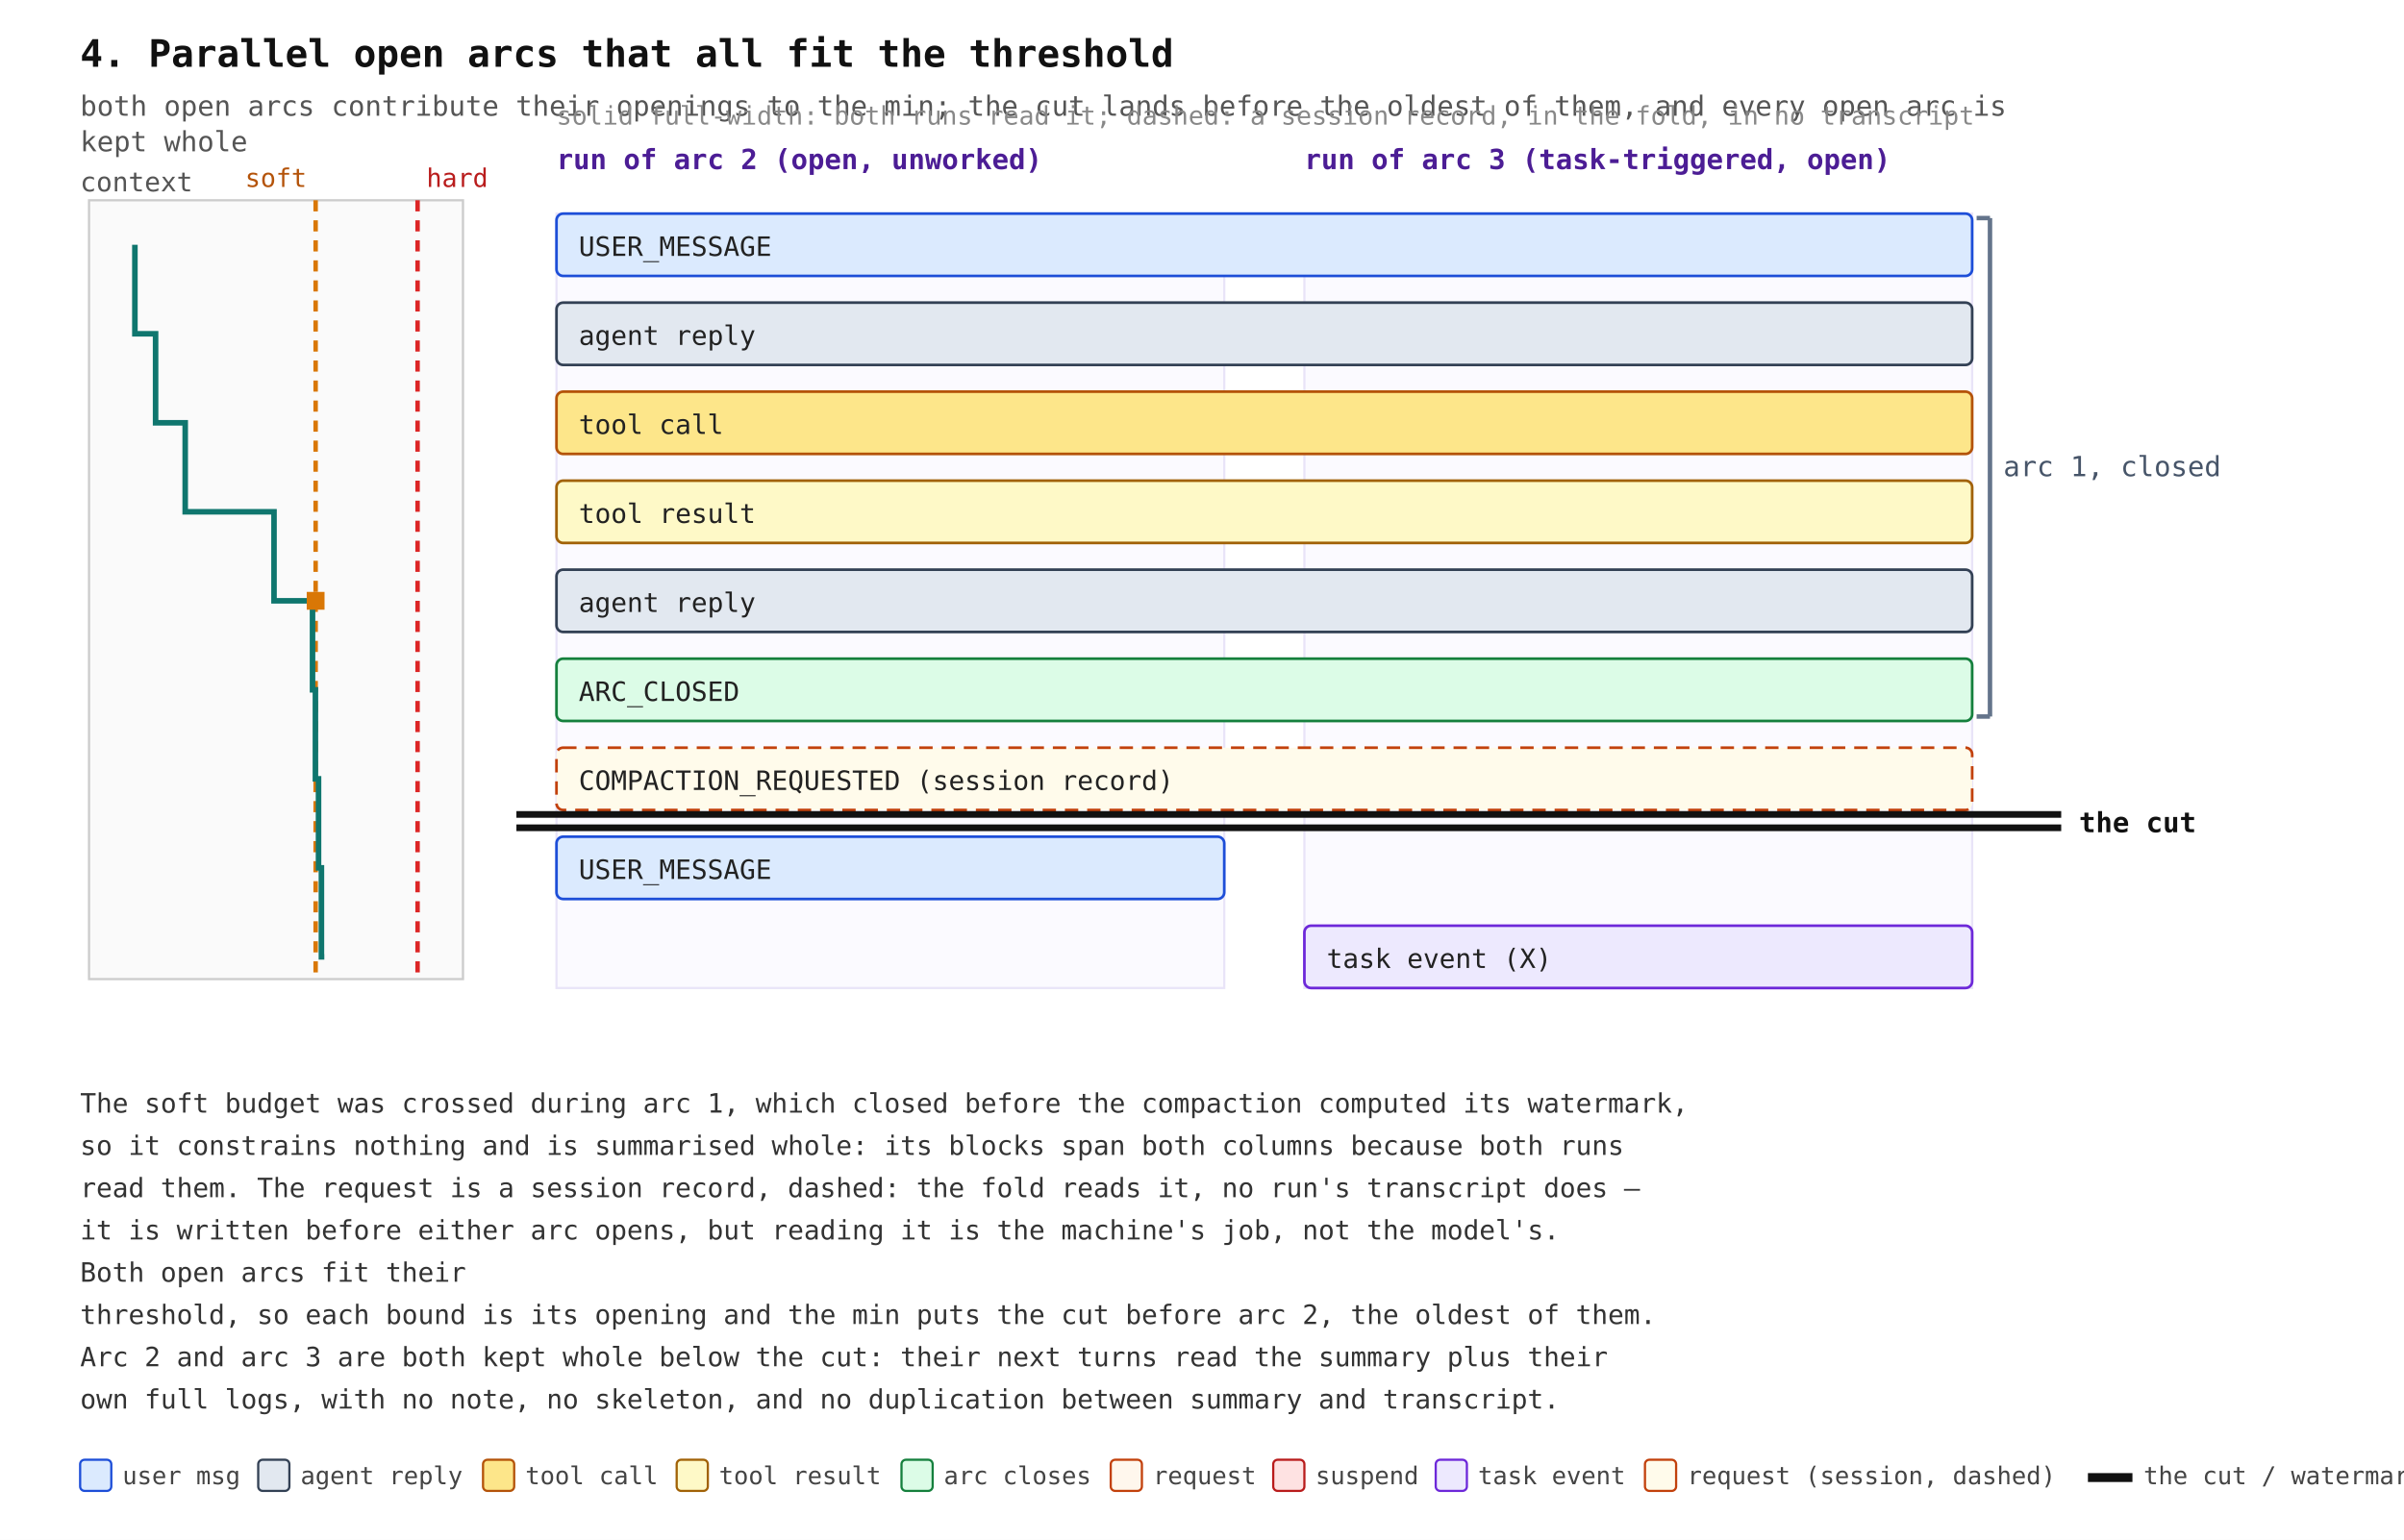
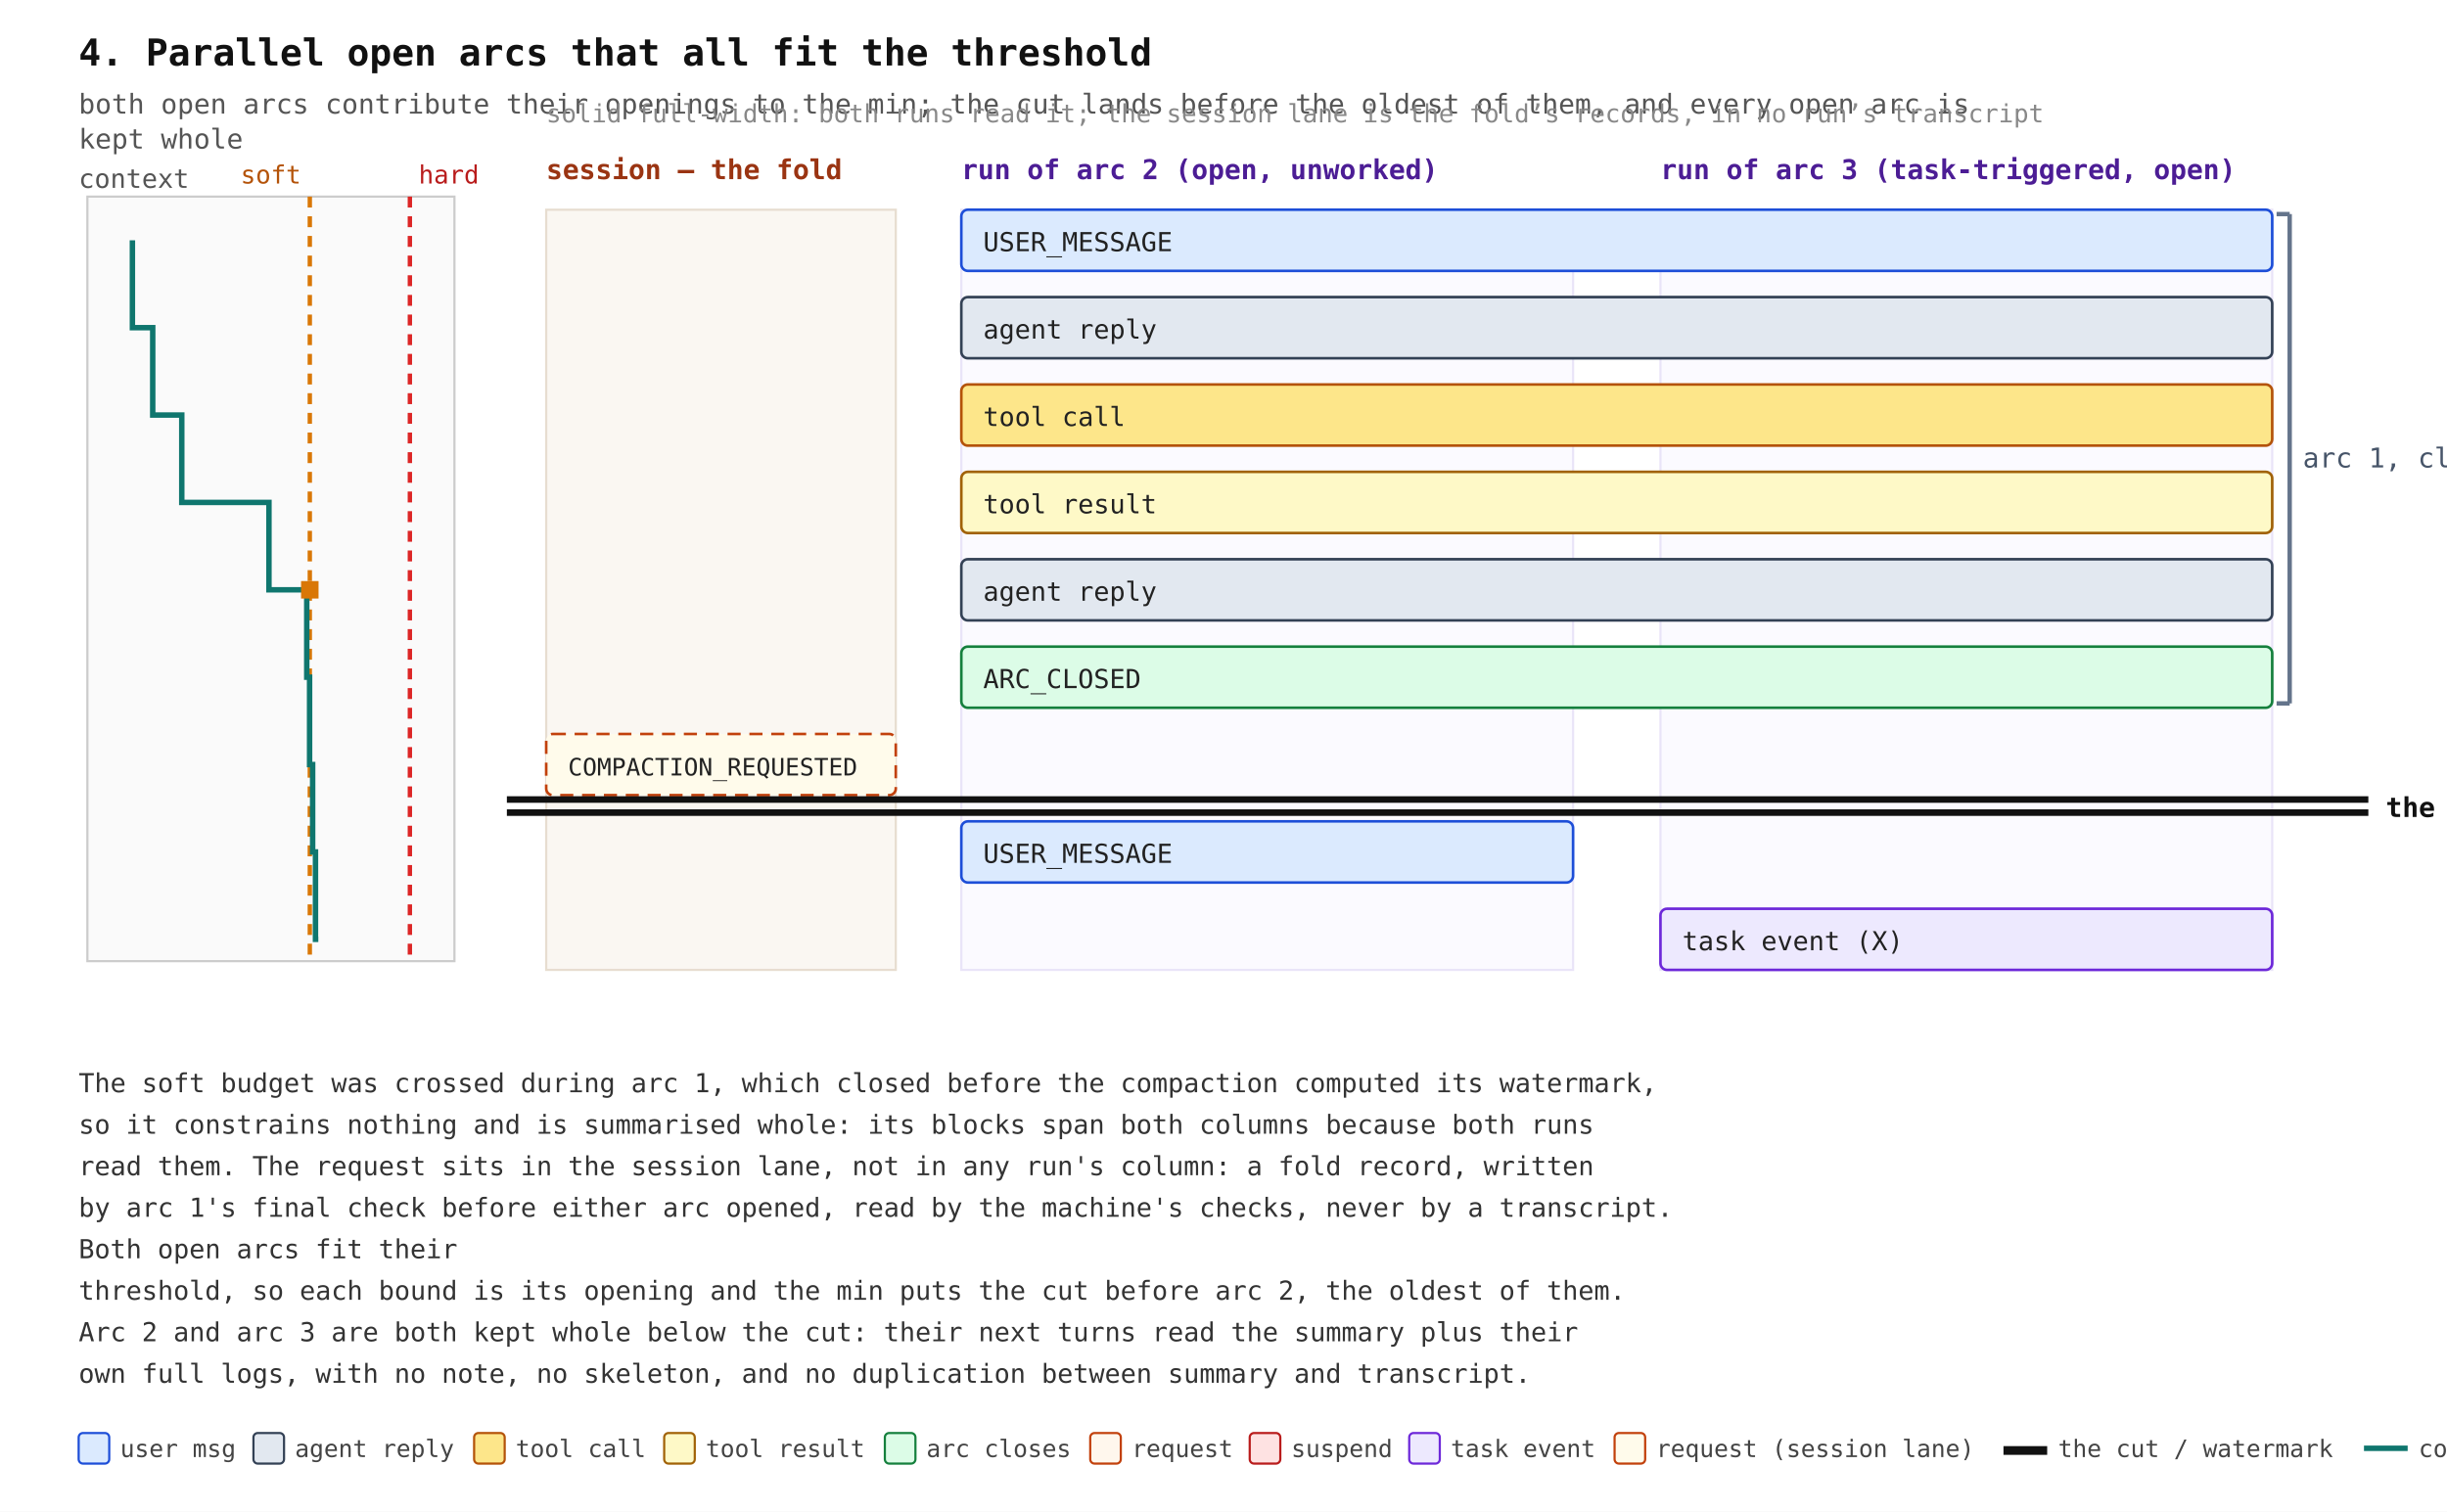
- <svg xmlns="http://www.w3.org/2000/svg" viewBox="0 0 1080 692" width="1080" font-family="ui-monospace, Menlo, Consolas, monospace">
+ <svg xmlns="http://www.w3.org/2000/svg" viewBox="0 0 1120 692" width="1120" font-family="ui-monospace, Menlo, Consolas, monospace">
  <rect width="100%" height="100%" fill="white" />
  <text x="36" y="30" font-size="17" font-weight="bold" fill="#111">4. Parallel open arcs that all fit the threshold</text>
  <text x="36" y="52" font-size="12.5" fill="#555">both open arcs contribute their openings to the min; the cut lands before the oldest of them, and every open arc is</text>
  <text x="36" y="68" font-size="12.5" fill="#555">kept whole</text>
-   <text x="250" y="56" font-size="11.5" fill="#888">solid full-width: both runs read it; dashed: a session record, in the fold, in no transcript</text>
-   <text x="250" y="76" font-size="12.5" font-weight="bold" fill="#4c1d95">run of arc 2 (open, unworked)</text>
-   <rect x="250" y="96" width="300" height="348" fill="#fbfaff" stroke="#e9e4f8" />
-   <text x="586" y="76" font-size="12.5" font-weight="bold" fill="#4c1d95">run of arc 3 (task-triggered, open)</text>
-   <rect x="586" y="96" width="300" height="348" fill="#fbfaff" stroke="#e9e4f8" />
+   <text x="250" y="56" font-size="11.5" fill="#888">solid full-width: both runs read it; the session lane is the fold’s records, in no run’s transcript</text>
+   <text x="250" y="82" font-size="12.5" font-weight="bold" fill="#9a3412">session — the fold</text>
+   <rect x="250" y="96" width="160" height="348" fill="#faf7f2" stroke="#e7ddd0" />
+   <text x="440" y="82" font-size="12.5" font-weight="bold" fill="#4c1d95">run of arc 2 (open, unworked)</text>
+   <rect x="440" y="96" width="280" height="348" fill="#fbfaff" stroke="#e9e4f8" />
+   <text x="760" y="82" font-size="12.5" font-weight="bold" fill="#4c1d95">run of arc 3 (task-triggered, open)</text>
+   <rect x="760" y="96" width="280" height="348" fill="#fbfaff" stroke="#e9e4f8" />
  <text x="36" y="86" font-size="12" fill="#555">context</text>
  <rect x="40" y="90" width="168" height="350" fill="#fafafa" stroke="#ccc" />
  <line x1="141.8" y1="90" x2="141.8" y2="440" stroke="#d97706" stroke-width="2" stroke-dasharray="5,4" />
  <line x1="187.6" y1="90" x2="187.6" y2="440" stroke="#dc2626" stroke-width="2" stroke-dasharray="5,4" />
  <text x="137.8" y="84" font-size="11.5" fill="#b45309" text-anchor="end">soft</text>
  <text x="191.6" y="84" font-size="11.5" fill="#b91c1c">hard</text>
  <polyline points="60.6,110.0 60.6,150.0 69.9,150.0 69.9,190.0 83.2,190.0 83.2,230.0 123.1,230.0 123.1,270.0 140.4,270.0 140.4,310.0 141.7,310.0 141.7,350.0 143.1,350.0 143.1,390.0 144.4,390.0 144.4,430.0 145.7,430.0" fill="none" stroke="#0f766e" stroke-width="2.5" />
  <rect x="137.8" y="266.0" width="8" height="8" fill="#d97706" />
-   <rect x="250" y="96" width="636" height="28" rx="3" fill="#dbeafe" stroke="#1d4ed8" stroke-width="1.2" />
-   <text x="260" y="115" font-size="12" fill="#222">USER_MESSAGE</text>
-   <rect x="250" y="136" width="636" height="28" rx="3" fill="#e2e8f0" stroke="#334155" stroke-width="1.2" />
-   <text x="260" y="155" font-size="12" fill="#222">agent reply</text>
-   <rect x="250" y="176" width="636" height="28" rx="3" fill="#fde68a" stroke="#b45309" stroke-width="1.2" />
-   <text x="260" y="195" font-size="12" fill="#222">tool call</text>
-   <rect x="250" y="216" width="636" height="28" rx="3" fill="#fef9c7" stroke="#a16207" stroke-width="1.2" />
-   <text x="260" y="235" font-size="12" fill="#222">tool result</text>
-   <rect x="250" y="256" width="636" height="28" rx="3" fill="#e2e8f0" stroke="#334155" stroke-width="1.2" />
-   <text x="260" y="275" font-size="12" fill="#222">agent reply</text>
-   <rect x="250" y="296" width="636" height="28" rx="3" fill="#dcfce7" stroke="#15803d" stroke-width="1.2" />
-   <text x="260" y="315" font-size="12" fill="#222">ARC_CLOSED</text>
-   <rect x="250" y="336" width="636" height="28" rx="3" fill="#fffbeb" stroke="#c2410c" stroke-width="1.2" stroke-dasharray="6,4" />
-   <text x="260" y="355" font-size="12" fill="#222">COMPACTION_REQUESTED  (session record)</text>
-   <rect x="250" y="376" width="300" height="28" rx="3" fill="#dbeafe" stroke="#1d4ed8" stroke-width="1.2" />
-   <text x="260" y="395" font-size="12" fill="#222">USER_MESSAGE</text>
-   <rect x="586" y="416" width="300" height="28" rx="3" fill="#ede9fe" stroke="#6d28d9" stroke-width="1.2" />
-   <text x="596" y="435" font-size="12" fill="#222">task event (X)</text>
-   <path d="M 894 98 V 322" stroke="#64748b" stroke-width="2" fill="none" />
-   <path d="M 888 98 H 894 M 888 322 H 894" stroke="#64748b" stroke-width="2" fill="none" />
-   <text x="900" y="214.0" font-size="12.5" fill="#475569">arc 1, closed</text>
-   <line x1="232" y1="366" x2="926" y2="366" stroke="#111" stroke-width="3" />
-   <line x1="232" y1="372" x2="926" y2="372" stroke="#111" stroke-width="3" />
-   <text x="934" y="374" font-size="12.5" font-weight="bold" fill="#111">the cut</text>
+   <rect x="440" y="96" width="600" height="28" rx="3" fill="#dbeafe" stroke="#1d4ed8" stroke-width="1.2" />
+   <text x="450" y="115" font-size="12" fill="#222">USER_MESSAGE</text>
+   <rect x="440" y="136" width="600" height="28" rx="3" fill="#e2e8f0" stroke="#334155" stroke-width="1.2" />
+   <text x="450" y="155" font-size="12" fill="#222">agent reply</text>
+   <rect x="440" y="176" width="600" height="28" rx="3" fill="#fde68a" stroke="#b45309" stroke-width="1.2" />
+   <text x="450" y="195" font-size="12" fill="#222">tool call</text>
+   <rect x="440" y="216" width="600" height="28" rx="3" fill="#fef9c7" stroke="#a16207" stroke-width="1.2" />
+   <text x="450" y="235" font-size="12" fill="#222">tool result</text>
+   <rect x="440" y="256" width="600" height="28" rx="3" fill="#e2e8f0" stroke="#334155" stroke-width="1.2" />
+   <text x="450" y="275" font-size="12" fill="#222">agent reply</text>
+   <rect x="440" y="296" width="600" height="28" rx="3" fill="#dcfce7" stroke="#15803d" stroke-width="1.2" />
+   <text x="450" y="315" font-size="12" fill="#222">ARC_CLOSED</text>
+   <rect x="250" y="336" width="160" height="28" rx="3" fill="#fffbeb" stroke="#c2410c" stroke-width="1.2" stroke-dasharray="6,4" />
+   <text x="260" y="355" font-size="11.0" fill="#222">COMPACTION_REQUESTED</text>
+   <rect x="440" y="376" width="280" height="28" rx="3" fill="#dbeafe" stroke="#1d4ed8" stroke-width="1.2" />
+   <text x="450" y="395" font-size="12" fill="#222">USER_MESSAGE</text>
+   <rect x="760" y="416" width="280" height="28" rx="3" fill="#ede9fe" stroke="#6d28d9" stroke-width="1.2" />
+   <text x="770" y="435" font-size="12" fill="#222">task event (X)</text>
+   <path d="M 1048 98 V 322" stroke="#64748b" stroke-width="2" fill="none" />
+   <path d="M 1042 98 H 1048 M 1042 322 H 1048" stroke="#64748b" stroke-width="2" fill="none" />
+   <text x="1054" y="214.0" font-size="12.5" fill="#475569">arc 1, closed</text>
+   <line x1="232" y1="366" x2="1084" y2="366" stroke="#111" stroke-width="3" />
+   <line x1="232" y1="372" x2="1084" y2="372" stroke="#111" stroke-width="3" />
+   <text x="1092" y="374" font-size="12.5" font-weight="bold" fill="#111">the cut</text>
  <text x="36" y="500" font-size="12" fill="#333">The soft budget was crossed during arc 1, which closed before the compaction computed its watermark,</text>
  <text x="36" y="519" font-size="12" fill="#333">so it constrains nothing and is summarised whole: its blocks span both columns because both runs</text>
-   <text x="36" y="538" font-size="12" fill="#333">read them. The request is a session record, dashed: the fold reads it, no run's transcript does —</text>
-   <text x="36" y="557" font-size="12" fill="#333">it is written before either arc opens, but reading it is the machine's job, not the model's.</text>
+   <text x="36" y="538" font-size="12" fill="#333">read them. The request sits in the session lane, not in any run's column: a fold record, written</text>
+   <text x="36" y="557" font-size="12" fill="#333">by arc 1's final check before either arc opened, read by the machine's checks, never by a transcript.</text>
  <text x="36" y="576" font-size="12" fill="#333">Both open arcs fit their</text>
  <text x="36" y="595" font-size="12" fill="#333">threshold, so each bound is its opening and the min puts the cut before arc 2, the oldest of them.</text>
  <text x="36" y="614" font-size="12" fill="#333">Arc 2 and arc 3 are both kept whole below the cut: their next turns read the summary plus their</text>
  <text x="36" y="633" font-size="12" fill="#333">own full logs, with no note, no skeleton, and no duplication between summary and transcript.</text>
  <rect x="36" y="656" width="14" height="14" rx="2" fill="#dbeafe" stroke="#1d4ed8" />
  <text x="55" y="667" font-size="11" fill="#444">user msg</text>
  <rect x="116" y="656" width="14" height="14" rx="2" fill="#e2e8f0" stroke="#334155" />
  <text x="135" y="667" font-size="11" fill="#444">agent reply</text>
  <rect x="217" y="656" width="14" height="14" rx="2" fill="#fde68a" stroke="#b45309" />
  <text x="236" y="667" font-size="11" fill="#444">tool call</text>
  <rect x="304" y="656" width="14" height="14" rx="2" fill="#fef9c7" stroke="#a16207" />
  <text x="323" y="667" font-size="11" fill="#444">tool result</text>
  <rect x="405" y="656" width="14" height="14" rx="2" fill="#dcfce7" stroke="#15803d" />
  <text x="424" y="667" font-size="11" fill="#444">arc closes</text>
  <rect x="499" y="656" width="14" height="14" rx="2" fill="#fff7ed" stroke="#c2410c" />
  <text x="518" y="667" font-size="11" fill="#444">request</text>
  <rect x="572" y="656" width="14" height="14" rx="2" fill="#fee2e2" stroke="#b91c1c" />
  <text x="591" y="667" font-size="11" fill="#444">suspend</text>
  <rect x="645" y="656" width="14" height="14" rx="2" fill="#ede9fe" stroke="#6d28d9" />
  <text x="664" y="667" font-size="11" fill="#444">task event</text>
  <rect x="739" y="656" width="14" height="14" rx="2" fill="#fffbeb" stroke="#c2410c" />
-   <text x="758" y="667" font-size="11" fill="#444">request (session, dashed)</text>
-   <rect x="938" y="662" width="20" height="4" fill="#111" />
-   <text x="963" y="667" font-size="11" fill="#444">the cut / watermark</text>
-   <line x1="1103" y1="663" x2="1123" y2="663" stroke="#0f766e" stroke-width="2.5" />
-   <text x="1128" y="667" font-size="11" fill="#444">context estimate, one step per event</text>
+   <text x="758" y="667" font-size="11" fill="#444">request (session lane)</text>
+   <rect x="917" y="662" width="20" height="4" fill="#111" />
+   <text x="942" y="667" font-size="11" fill="#444">the cut / watermark</text>
+   <line x1="1082" y1="663" x2="1102" y2="663" stroke="#0f766e" stroke-width="2.5" />
+   <text x="1107" y="667" font-size="11" fill="#444">context estimate, one step per event</text>
</svg>
